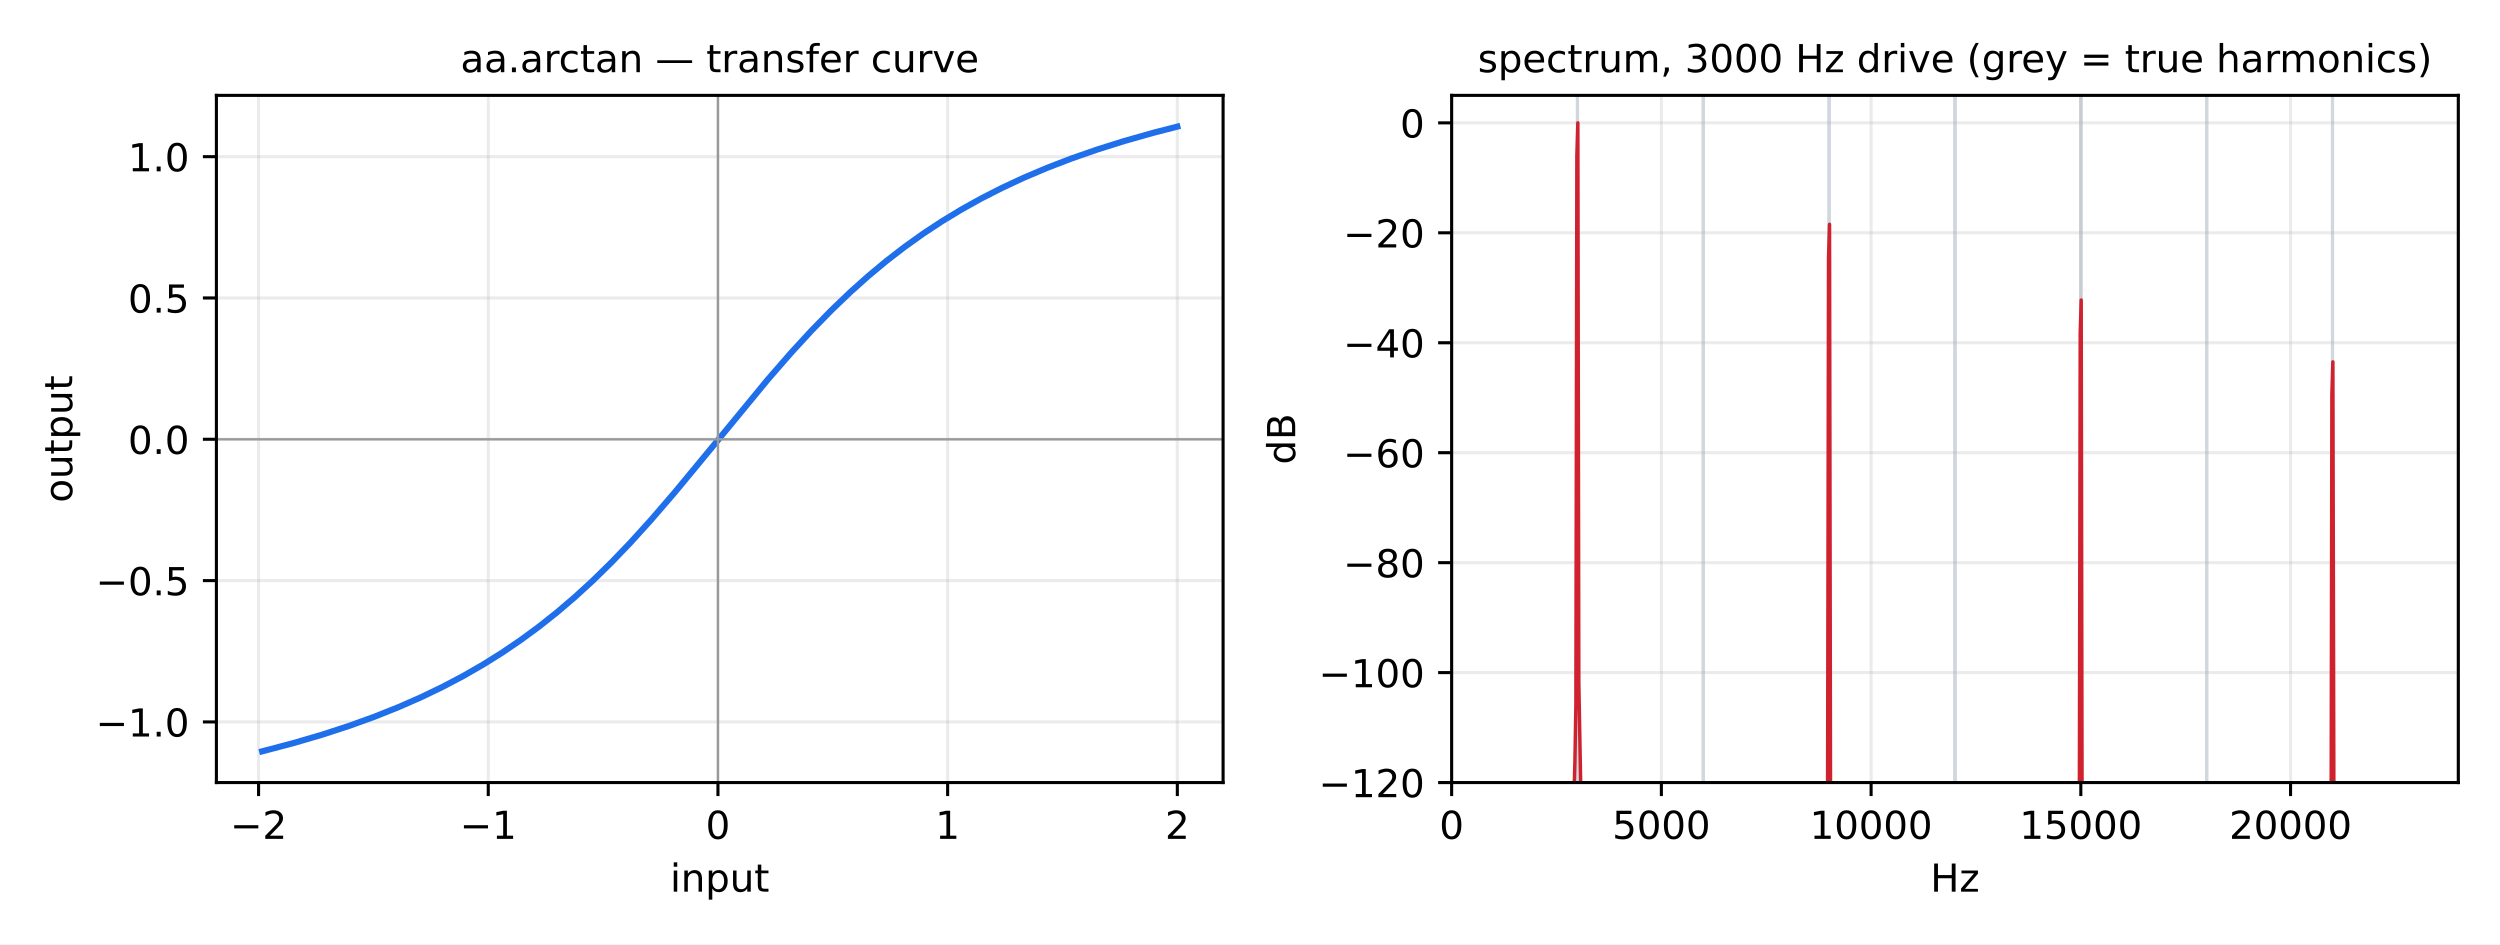
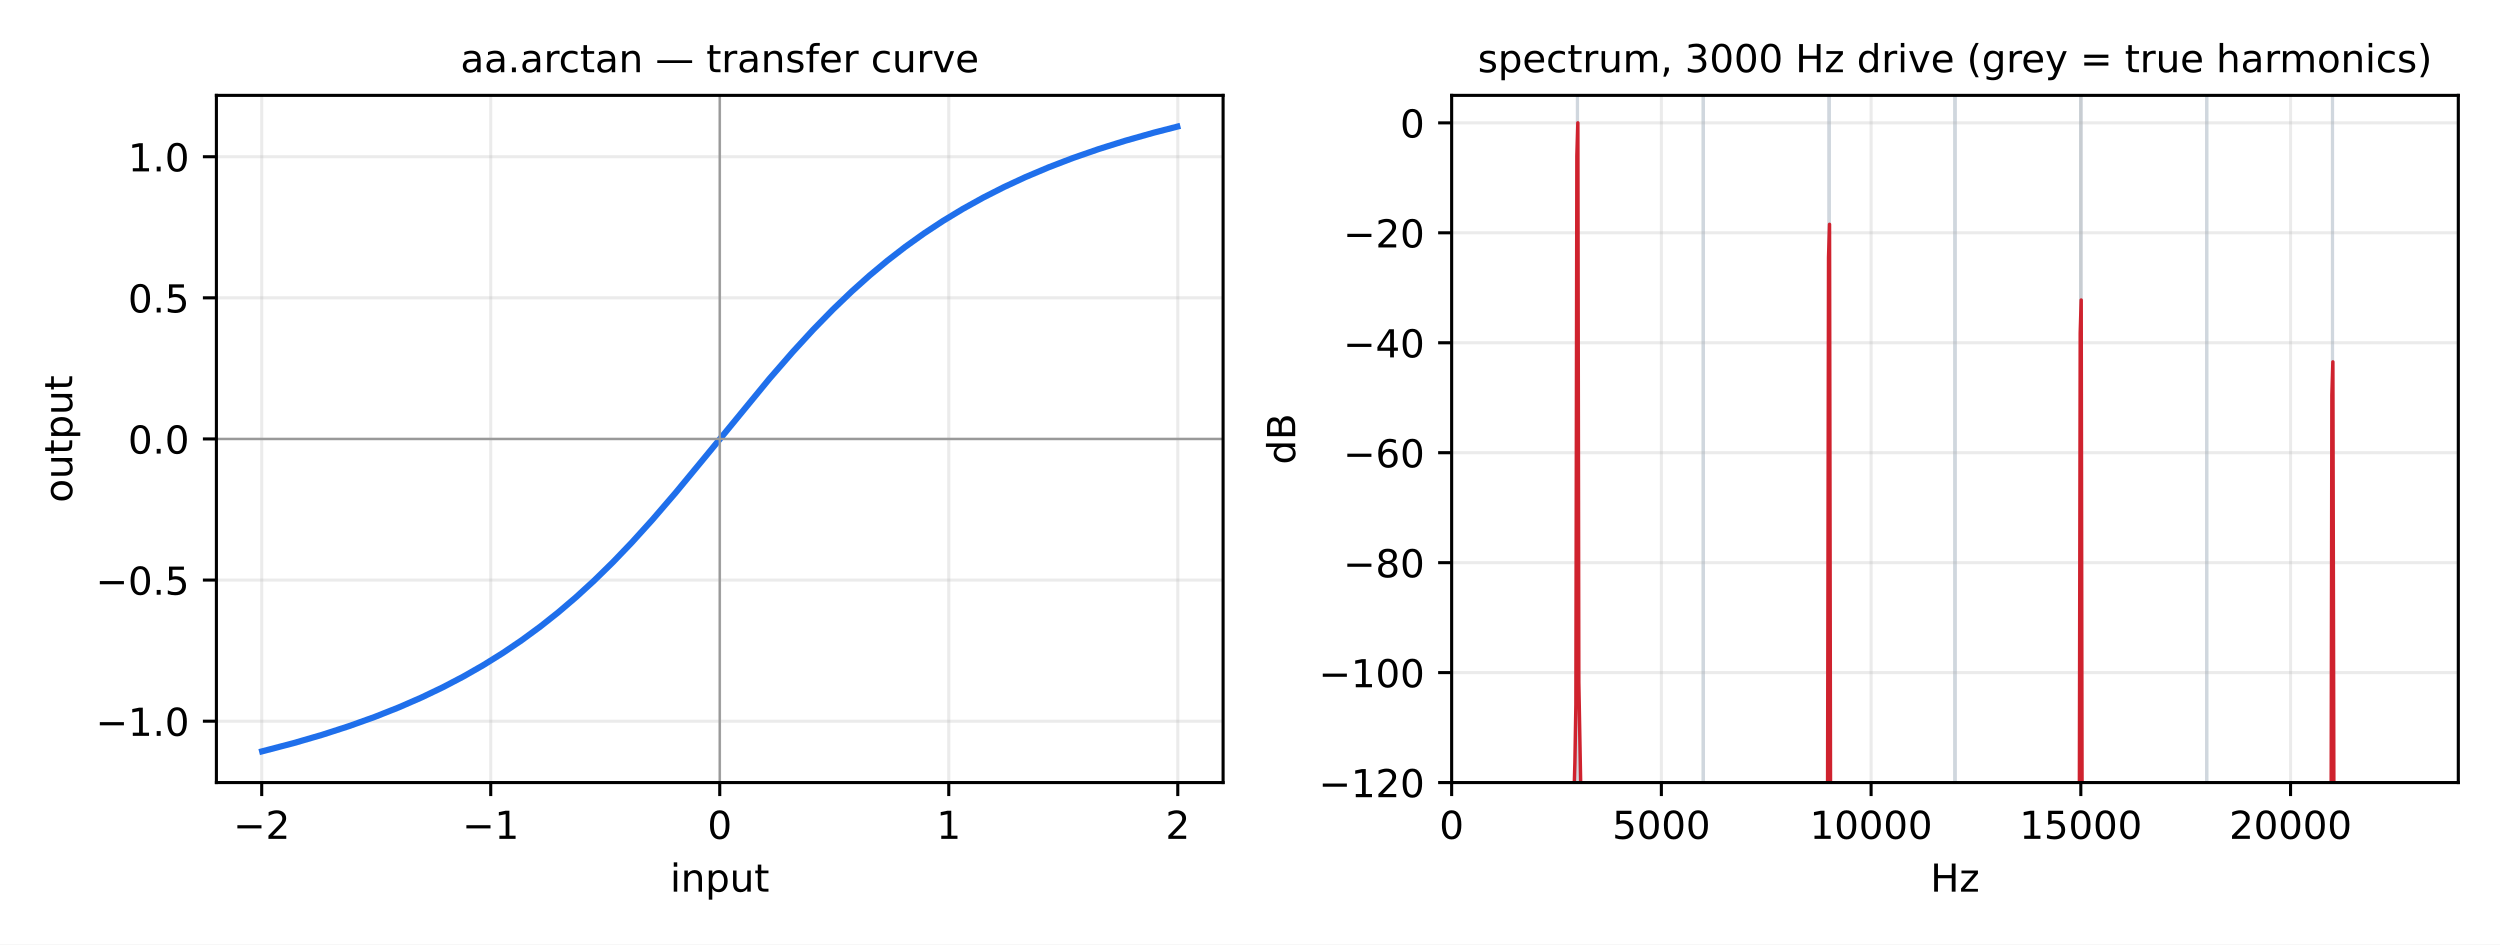
<svg xmlns="http://www.w3.org/2000/svg" xmlns:xlink="http://www.w3.org/1999/xlink" width="648pt" height="244.8pt" viewBox="0 0 648 244.8" version="1.1">
  <defs>
    <style type="text/css">*{stroke-linejoin: round; stroke-linecap: butt}</style>
  </defs>
  <g id="figure_1">
    <g id="patch_1">
      <path d="M 0 244.8  L 648 244.8  L 648 0  L 0 0  z " style="fill: #ffffff" />
    </g>
    <g id="axes_1">
      <g id="patch_2">
        <path d="M 56.09 202.84  L 317.025 202.84  L 317.025 24.72  L 56.09 24.72  z " style="fill: #ffffff" />
      </g>
      <g id="matplotlib.axis_1">
        <g id="xtick_1">
          <g id="line2d_1">
-             <path d="M 67.02 202.84  L 67.02 24.72  " clip-path="url(#p145f9beae6)" style="fill: none; stroke: #b0b0b0; stroke-opacity: 0.25; stroke-width: 0.8; stroke-linecap: square" />
+             <path d="M 67.835 202.84  L 67.835 24.72  " clip-path="url(#p2cb04c026e)" style="fill: none; stroke: #b0b0b0; stroke-opacity: 0.25; stroke-width: 0.8; stroke-linecap: square" />
          </g>
          <g id="line2d_2">
            <defs>
-               <path id="m1b414dacdf" d="M 0 0  L 0 3.5  " style="stroke: #000000; stroke-width: 0.8" />
+               <path id="mb610288d13" d="M 0 0  L 0 3.5  " style="stroke: #000000; stroke-width: 0.8" />
            </defs>
            <g>
-               <use xlink:href="#m1b414dacdf" x="67.02" y="202.84" style="stroke: #000000; stroke-width: 0.8" />
+               <use xlink:href="#mb610288d13" x="67.835" y="202.84" style="stroke: #000000; stroke-width: 0.8" />
            </g>
          </g>
          <g id="text_1">
-             <text style="font: 10px 'DejaVu Sans', 'Bitstream Vera Sans', 'Computer Modern Sans Serif', 'Lucida Grande', 'Verdana', 'Geneva', 'Lucid', 'Arial', 'Helvetica', 'Avant Garde', sans-serif; text-anchor: middle" x="67.02" y="217.438" transform="rotate(-0 67.02043 217.4384)">−2</text>
+             <text style="font: 10px 'DejaVu Sans', 'Bitstream Vera Sans', 'Computer Modern Sans Serif', 'Lucida Grande', 'Verdana', 'Geneva', 'Lucid', 'Arial', 'Helvetica', 'Avant Garde', sans-serif; text-anchor: middle" x="67.835" y="217.438" transform="rotate(-0 67.83474 217.4384)">−2</text>
          </g>
        </g>
        <g id="xtick_2">
          <g id="line2d_3">
-             <path d="M 126.556 202.84  L 126.556 24.72  " clip-path="url(#p145f9beae6)" style="fill: none; stroke: #b0b0b0; stroke-opacity: 0.25; stroke-width: 0.8; stroke-linecap: square" />
+             <path d="M 127.196 202.84  L 127.196 24.72  " clip-path="url(#p2cb04c026e)" style="fill: none; stroke: #b0b0b0; stroke-opacity: 0.25; stroke-width: 0.8; stroke-linecap: square" />
          </g>
          <g id="line2d_4">
            <g>
-               <use xlink:href="#m1b414dacdf" x="126.556" y="202.84" style="stroke: #000000; stroke-width: 0.8" />
+               <use xlink:href="#mb610288d13" x="127.196" y="202.84" style="stroke: #000000; stroke-width: 0.8" />
            </g>
          </g>
          <g id="text_2">
-             <text style="font: 10px 'DejaVu Sans', 'Bitstream Vera Sans', 'Computer Modern Sans Serif', 'Lucida Grande', 'Verdana', 'Geneva', 'Lucid', 'Arial', 'Helvetica', 'Avant Garde', sans-serif; text-anchor: middle" x="126.556" y="217.438" transform="rotate(-0 126.5564 217.4384)">−1</text>
+             <text style="font: 10px 'DejaVu Sans', 'Bitstream Vera Sans', 'Computer Modern Sans Serif', 'Lucida Grande', 'Verdana', 'Geneva', 'Lucid', 'Arial', 'Helvetica', 'Avant Garde', sans-serif; text-anchor: middle" x="127.196" y="217.438" transform="rotate(-0 127.1961 217.4384)">−1</text>
          </g>
        </g>
        <g id="xtick_3">
          <g id="line2d_5">
-             <path d="M 186.092 202.84  L 186.092 24.72  " clip-path="url(#p145f9beae6)" style="fill: none; stroke: #b0b0b0; stroke-opacity: 0.25; stroke-width: 0.8; stroke-linecap: square" />
+             <path d="M 186.558 202.84  L 186.558 24.72  " clip-path="url(#p2cb04c026e)" style="fill: none; stroke: #b0b0b0; stroke-opacity: 0.25; stroke-width: 0.8; stroke-linecap: square" />
          </g>
          <g id="line2d_6">
            <g>
-               <use xlink:href="#m1b414dacdf" x="186.092" y="202.84" style="stroke: #000000; stroke-width: 0.8" />
+               <use xlink:href="#mb610288d13" x="186.558" y="202.84" style="stroke: #000000; stroke-width: 0.8" />
            </g>
          </g>
          <g id="text_3">
-             <text style="font: 10px 'DejaVu Sans', 'Bitstream Vera Sans', 'Computer Modern Sans Serif', 'Lucida Grande', 'Verdana', 'Geneva', 'Lucid', 'Arial', 'Helvetica', 'Avant Garde', sans-serif; text-anchor: middle" x="186.092" y="217.438" transform="rotate(-0 186.0924 217.4384)">0</text>
+             <text style="font: 10px 'DejaVu Sans', 'Bitstream Vera Sans', 'Computer Modern Sans Serif', 'Lucida Grande', 'Verdana', 'Geneva', 'Lucid', 'Arial', 'Helvetica', 'Avant Garde', sans-serif; text-anchor: middle" x="186.558" y="217.438" transform="rotate(-0 186.5575 217.4384)">0</text>
          </g>
        </g>
        <g id="xtick_4">
          <g id="line2d_7">
-             <path d="M 245.628 202.84  L 245.628 24.72  " clip-path="url(#p145f9beae6)" style="fill: none; stroke: #b0b0b0; stroke-opacity: 0.25; stroke-width: 0.8; stroke-linecap: square" />
+             <path d="M 245.919 202.84  L 245.919 24.72  " clip-path="url(#p2cb04c026e)" style="fill: none; stroke: #b0b0b0; stroke-opacity: 0.25; stroke-width: 0.8; stroke-linecap: square" />
          </g>
          <g id="line2d_8">
            <g>
-               <use xlink:href="#m1b414dacdf" x="245.628" y="202.84" style="stroke: #000000; stroke-width: 0.8" />
+               <use xlink:href="#mb610288d13" x="245.919" y="202.84" style="stroke: #000000; stroke-width: 0.8" />
            </g>
          </g>
          <g id="text_4">
-             <text style="font: 10px 'DejaVu Sans', 'Bitstream Vera Sans', 'Computer Modern Sans Serif', 'Lucida Grande', 'Verdana', 'Geneva', 'Lucid', 'Arial', 'Helvetica', 'Avant Garde', sans-serif; text-anchor: middle" x="245.628" y="217.438" transform="rotate(-0 245.6283 217.4384)">1</text>
+             <text style="font: 10px 'DejaVu Sans', 'Bitstream Vera Sans', 'Computer Modern Sans Serif', 'Lucida Grande', 'Verdana', 'Geneva', 'Lucid', 'Arial', 'Helvetica', 'Avant Garde', sans-serif; text-anchor: middle" x="245.919" y="217.438" transform="rotate(-0 245.9189 217.4384)">1</text>
          </g>
        </g>
        <g id="xtick_5">
          <g id="line2d_9">
-             <path d="M 305.164 202.84  L 305.164 24.72  " clip-path="url(#p145f9beae6)" style="fill: none; stroke: #b0b0b0; stroke-opacity: 0.25; stroke-width: 0.8; stroke-linecap: square" />
+             <path d="M 305.28 202.84  L 305.28 24.72  " clip-path="url(#p2cb04c026e)" style="fill: none; stroke: #b0b0b0; stroke-opacity: 0.25; stroke-width: 0.8; stroke-linecap: square" />
          </g>
          <g id="line2d_10">
            <g>
-               <use xlink:href="#m1b414dacdf" x="305.164" y="202.84" style="stroke: #000000; stroke-width: 0.8" />
+               <use xlink:href="#mb610288d13" x="305.28" y="202.84" style="stroke: #000000; stroke-width: 0.8" />
            </g>
          </g>
          <g id="text_5">
-             <text style="font: 10px 'DejaVu Sans', 'Bitstream Vera Sans', 'Computer Modern Sans Serif', 'Lucida Grande', 'Verdana', 'Geneva', 'Lucid', 'Arial', 'Helvetica', 'Avant Garde', sans-serif; text-anchor: middle" x="305.164" y="217.438" transform="rotate(-0 305.1643 217.4384)">2</text>
+             <text style="font: 10px 'DejaVu Sans', 'Bitstream Vera Sans', 'Computer Modern Sans Serif', 'Lucida Grande', 'Verdana', 'Geneva', 'Lucid', 'Arial', 'Helvetica', 'Avant Garde', sans-serif; text-anchor: middle" x="305.28" y="217.438" transform="rotate(-0 305.2803 217.4384)">2</text>
          </g>
        </g>
        <g id="text_6">
          <text style="font: 10px 'DejaVu Sans', 'Bitstream Vera Sans', 'Computer Modern Sans Serif', 'Lucida Grande', 'Verdana', 'Geneva', 'Lucid', 'Arial', 'Helvetica', 'Avant Garde', sans-serif; text-anchor: middle" x="186.558" y="231.117" transform="rotate(-0 186.5575 231.1166)">input</text>
        </g>
      </g>
      <g id="matplotlib.axis_2">
        <g id="ytick_1">
          <g id="line2d_11">
-             <path d="M 56.09 187.121  L 317.025 187.121  " clip-path="url(#p145f9beae6)" style="fill: none; stroke: #b0b0b0; stroke-opacity: 0.25; stroke-width: 0.8; stroke-linecap: square" />
+             <path d="M 56.09 186.93  L 317.025 186.93  " clip-path="url(#p2cb04c026e)" style="fill: none; stroke: #b0b0b0; stroke-opacity: 0.25; stroke-width: 0.8; stroke-linecap: square" />
          </g>
          <g id="line2d_12">
            <defs>
-               <path id="m6347b6c0d5" d="M 0 0  L -3.5 0  " style="stroke: #000000; stroke-width: 0.8" />
+               <path id="m457e46d785" d="M 0 0  L -3.5 0  " style="stroke: #000000; stroke-width: 0.8" />
            </defs>
            <g>
-               <use xlink:href="#m6347b6c0d5" x="56.09" y="187.121" style="stroke: #000000; stroke-width: 0.8" />
+               <use xlink:href="#m457e46d785" x="56.09" y="186.93" style="stroke: #000000; stroke-width: 0.8" />
            </g>
          </g>
          <g id="text_7">
-             <text style="font: 10px 'DejaVu Sans', 'Bitstream Vera Sans', 'Computer Modern Sans Serif', 'Lucida Grande', 'Verdana', 'Geneva', 'Lucid', 'Arial', 'Helvetica', 'Avant Garde', sans-serif; text-anchor: end" x="49.09" y="190.92" transform="rotate(-0 49.09 190.9201)">−1.0</text>
+             <text style="font: 10px 'DejaVu Sans', 'Bitstream Vera Sans', 'Computer Modern Sans Serif', 'Lucida Grande', 'Verdana', 'Geneva', 'Lucid', 'Arial', 'Helvetica', 'Avant Garde', sans-serif; text-anchor: end" x="49.09" y="190.73" transform="rotate(-0 49.09 190.7295)">−1.0</text>
          </g>
        </g>
        <g id="ytick_2">
          <g id="line2d_13">
-             <path d="M 56.09 150.492  L 317.025 150.492  " clip-path="url(#p145f9beae6)" style="fill: none; stroke: #b0b0b0; stroke-opacity: 0.25; stroke-width: 0.8; stroke-linecap: square" />
+             <path d="M 56.09 150.353  L 317.025 150.353  " clip-path="url(#p2cb04c026e)" style="fill: none; stroke: #b0b0b0; stroke-opacity: 0.25; stroke-width: 0.8; stroke-linecap: square" />
          </g>
          <g id="line2d_14">
            <g>
-               <use xlink:href="#m6347b6c0d5" x="56.09" y="150.492" style="stroke: #000000; stroke-width: 0.8" />
+               <use xlink:href="#m457e46d785" x="56.09" y="150.353" style="stroke: #000000; stroke-width: 0.8" />
            </g>
          </g>
          <g id="text_8">
-             <text style="font: 10px 'DejaVu Sans', 'Bitstream Vera Sans', 'Computer Modern Sans Serif', 'Lucida Grande', 'Verdana', 'Geneva', 'Lucid', 'Arial', 'Helvetica', 'Avant Garde', sans-serif; text-anchor: end" x="49.09" y="154.291" transform="rotate(-0 49.09 154.2911)">−0.5</text>
+             <text style="font: 10px 'DejaVu Sans', 'Bitstream Vera Sans', 'Computer Modern Sans Serif', 'Lucida Grande', 'Verdana', 'Geneva', 'Lucid', 'Arial', 'Helvetica', 'Avant Garde', sans-serif; text-anchor: end" x="49.09" y="154.153" transform="rotate(-0 49.09 154.1526)">−0.5</text>
          </g>
        </g>
        <g id="ytick_3">
          <g id="line2d_15">
-             <path d="M 56.09 113.863  L 317.025 113.863  " clip-path="url(#p145f9beae6)" style="fill: none; stroke: #b0b0b0; stroke-opacity: 0.25; stroke-width: 0.8; stroke-linecap: square" />
+             <path d="M 56.09 113.776  L 317.025 113.776  " clip-path="url(#p2cb04c026e)" style="fill: none; stroke: #b0b0b0; stroke-opacity: 0.25; stroke-width: 0.8; stroke-linecap: square" />
          </g>
          <g id="line2d_16">
            <g>
-               <use xlink:href="#m6347b6c0d5" x="56.09" y="113.863" style="stroke: #000000; stroke-width: 0.8" />
+               <use xlink:href="#m457e46d785" x="56.09" y="113.776" style="stroke: #000000; stroke-width: 0.8" />
            </g>
          </g>
          <g id="text_9">
-             <text style="font: 10px 'DejaVu Sans', 'Bitstream Vera Sans', 'Computer Modern Sans Serif', 'Lucida Grande', 'Verdana', 'Geneva', 'Lucid', 'Arial', 'Helvetica', 'Avant Garde', sans-serif; text-anchor: end" x="49.09" y="117.662" transform="rotate(-0 49.09 117.6621)">0.0</text>
+             <text style="font: 10px 'DejaVu Sans', 'Bitstream Vera Sans', 'Computer Modern Sans Serif', 'Lucida Grande', 'Verdana', 'Geneva', 'Lucid', 'Arial', 'Helvetica', 'Avant Garde', sans-serif; text-anchor: end" x="49.09" y="117.576" transform="rotate(-0 49.09 117.5756)">0.0</text>
          </g>
        </g>
        <g id="ytick_4">
          <g id="line2d_17">
-             <path d="M 56.09 77.234  L 317.025 77.234  " clip-path="url(#p145f9beae6)" style="fill: none; stroke: #b0b0b0; stroke-opacity: 0.25; stroke-width: 0.8; stroke-linecap: square" />
+             <path d="M 56.09 77.199  L 317.025 77.199  " clip-path="url(#p2cb04c026e)" style="fill: none; stroke: #b0b0b0; stroke-opacity: 0.25; stroke-width: 0.8; stroke-linecap: square" />
          </g>
          <g id="line2d_18">
            <g>
-               <use xlink:href="#m6347b6c0d5" x="56.09" y="77.234" style="stroke: #000000; stroke-width: 0.8" />
+               <use xlink:href="#m457e46d785" x="56.09" y="77.199" style="stroke: #000000; stroke-width: 0.8" />
            </g>
          </g>
          <g id="text_10">
-             <text style="font: 10px 'DejaVu Sans', 'Bitstream Vera Sans', 'Computer Modern Sans Serif', 'Lucida Grande', 'Verdana', 'Geneva', 'Lucid', 'Arial', 'Helvetica', 'Avant Garde', sans-serif; text-anchor: end" x="49.09" y="81.033" transform="rotate(-0 49.09 81.03315)">0.5</text>
+             <text style="font: 10px 'DejaVu Sans', 'Bitstream Vera Sans', 'Computer Modern Sans Serif', 'Lucida Grande', 'Verdana', 'Geneva', 'Lucid', 'Arial', 'Helvetica', 'Avant Garde', sans-serif; text-anchor: end" x="49.09" y="80.999" transform="rotate(-0 49.09 80.9987)">0.5</text>
          </g>
        </g>
        <g id="ytick_5">
          <g id="line2d_19">
-             <path d="M 56.09 40.605  L 317.025 40.605  " clip-path="url(#p145f9beae6)" style="fill: none; stroke: #b0b0b0; stroke-opacity: 0.25; stroke-width: 0.8; stroke-linecap: square" />
+             <path d="M 56.09 40.623  L 317.025 40.623  " clip-path="url(#p2cb04c026e)" style="fill: none; stroke: #b0b0b0; stroke-opacity: 0.25; stroke-width: 0.8; stroke-linecap: square" />
          </g>
          <g id="line2d_20">
            <g>
-               <use xlink:href="#m6347b6c0d5" x="56.09" y="40.605" style="stroke: #000000; stroke-width: 0.8" />
+               <use xlink:href="#m457e46d785" x="56.09" y="40.623" style="stroke: #000000; stroke-width: 0.8" />
            </g>
          </g>
          <g id="text_11">
-             <text style="font: 10px 'DejaVu Sans', 'Bitstream Vera Sans', 'Computer Modern Sans Serif', 'Lucida Grande', 'Verdana', 'Geneva', 'Lucid', 'Arial', 'Helvetica', 'Avant Garde', sans-serif; text-anchor: end" x="49.09" y="44.404" transform="rotate(-0 49.09 44.40417)">1.0</text>
+             <text style="font: 10px 'DejaVu Sans', 'Bitstream Vera Sans', 'Computer Modern Sans Serif', 'Lucida Grande', 'Verdana', 'Geneva', 'Lucid', 'Arial', 'Helvetica', 'Avant Garde', sans-serif; text-anchor: end" x="49.09" y="44.422" transform="rotate(-0 49.09 44.42175)">1.0</text>
          </g>
        </g>
        <g id="text_12">
          <text style="font: 10px 'DejaVu Sans', 'Bitstream Vera Sans', 'Computer Modern Sans Serif', 'Lucida Grande', 'Verdana', 'Geneva', 'Lucid', 'Arial', 'Helvetica', 'Avant Garde', sans-serif; text-anchor: middle" x="18.727" y="113.78" transform="rotate(-90 18.7275 113.78)">output</text>
        </g>
      </g>
      <g id="line2d_21">
-         <path d="M 67.951 194.744  L 76.098 192.598  L 83.548 190.41  L 90.531 188.132  L 97.05 185.778  L 103.335 183.271  L 109.155 180.716  L 114.742 178.025  L 120.096 175.203  L 125.217 172.257  L 130.106 169.199  L 134.994 165.88  L 139.65 162.459  L 144.306 158.769  L 148.962 154.798  L 153.618 150.538  L 158.506 145.754  L 163.395 140.662  L 168.749 134.757  L 174.802 127.735  L 182.484 118.453  L 199.012 98.377  L 205.064 91.43  L 210.419 85.609  L 215.54 80.371  L 220.429 75.691  L 225.084 71.531  L 229.74 67.657  L 234.396 64.061  L 239.285 60.57  L 244.173 57.351  L 249.295 54.25  L 254.416 51.404  L 259.77 48.677  L 265.357 46.075  L 271.41 43.509  L 277.695 41.091  L 284.446 38.741  L 291.43 36.546  L 298.879 34.435  L 305.164 32.816  L 305.164 32.816  " clip-path="url(#p145f9beae6)" style="fill: none; stroke: #1f6feb; stroke-width: 1.6; stroke-linecap: square" />
+         <path d="M 67.951 194.744  L 76.066 192.625  L 83.487 190.466  L 90.443 188.217  L 97.168 185.809  L 103.428 183.328  L 109.225 180.8  L 114.791 178.139  L 120.124 175.348  L 125.225 172.435  L 130.327 169.26  L 135.196 165.965  L 140.065 162.392  L 144.703 158.714  L 149.341 154.756  L 153.978 150.509  L 158.848 145.74  L 163.717 140.662  L 169.051 134.773  L 175.079 127.766  L 182.731 118.503  L 199.427 98.176  L 205.456 91.246  L 210.789 85.44  L 215.89 80.217  L 220.76 75.551  L 225.397 71.404  L 230.035 67.543  L 234.673 63.959  L 239.542 60.479  L 244.412 57.271  L 249.513 54.181  L 254.846 51.221  L 260.18 48.514  L 265.745 45.93  L 271.774 43.382  L 278.034 40.981  L 284.759 38.646  L 291.715 36.465  L 299.135 34.368  L 305.164 32.816  L 305.164 32.816  " clip-path="url(#p2cb04c026e)" style="fill: none; stroke: #1f6feb; stroke-width: 1.6; stroke-linecap: square" />
      </g>
      <g id="line2d_22">
-         <path d="M 56.09 113.863  L 317.025 113.863  " clip-path="url(#p145f9beae6)" style="fill: none; stroke: #999999; stroke-width: 0.6; stroke-linecap: square" />
+         <path d="M 56.09 113.776  L 317.025 113.776  " clip-path="url(#p2cb04c026e)" style="fill: none; stroke: #999999; stroke-width: 0.6; stroke-linecap: square" />
      </g>
      <g id="line2d_23">
-         <path d="M 186.092 202.84  L 186.092 24.72  " clip-path="url(#p145f9beae6)" style="fill: none; stroke: #999999; stroke-width: 0.6; stroke-linecap: square" />
+         <path d="M 186.558 202.84  L 186.558 24.72  " clip-path="url(#p2cb04c026e)" style="fill: none; stroke: #999999; stroke-width: 0.6; stroke-linecap: square" />
      </g>
      <g id="patch_3">
        <path d="M 56.09 202.84  L 56.09 24.72  " style="fill: none; stroke: #000000; stroke-width: 0.8; stroke-linejoin: miter; stroke-linecap: square" />
      </g>
      <g id="patch_4">
        <path d="M 317.025 202.84  L 317.025 24.72  " style="fill: none; stroke: #000000; stroke-width: 0.8; stroke-linejoin: miter; stroke-linecap: square" />
      </g>
      <g id="patch_5">
        <path d="M 56.09 202.84  L 317.025 202.84  " style="fill: none; stroke: #000000; stroke-width: 0.8; stroke-linejoin: miter; stroke-linecap: square" />
      </g>
      <g id="patch_6">
        <path d="M 56.09 24.72  L 317.025 24.72  " style="fill: none; stroke: #000000; stroke-width: 0.8; stroke-linejoin: miter; stroke-linecap: square" />
      </g>
      <g id="text_13">
        <text style="font: 10px 'DejaVu Sans', 'Bitstream Vera Sans', 'Computer Modern Sans Serif', 'Lucida Grande', 'Verdana', 'Geneva', 'Lucid', 'Arial', 'Helvetica', 'Avant Garde', sans-serif; text-anchor: middle" x="186.558" y="18.72" transform="rotate(-0 186.5575 18.72)">aa.arctan — transfer curve</text>
      </g>
    </g>
    <g id="axes_2">
      <g id="patch_7">
        <path d="M 376.265 202.84  L 637.2 202.84  L 637.2 24.72  L 376.265 24.72  z " style="fill: #ffffff" />
      </g>
      <g id="line2d_24">
-         <path d="M 408.882 202.84  L 408.882 24.72  " clip-path="url(#p575ac3ad77)" style="fill: none; stroke: #d0d7de; stroke-width: 0.8; stroke-linecap: square" />
+         <path d="M 408.882 202.84  L 408.882 24.72  " clip-path="url(#p65379881bd)" style="fill: none; stroke: #d0d7de; stroke-width: 0.8; stroke-linecap: square" />
      </g>
      <g id="line2d_25">
-         <path d="M 441.499 202.84  L 441.499 24.72  " clip-path="url(#p575ac3ad77)" style="fill: none; stroke: #d0d7de; stroke-width: 0.8; stroke-linecap: square" />
+         <path d="M 441.499 202.84  L 441.499 24.72  " clip-path="url(#p65379881bd)" style="fill: none; stroke: #d0d7de; stroke-width: 0.8; stroke-linecap: square" />
      </g>
      <g id="line2d_26">
-         <path d="M 474.116 202.84  L 474.116 24.72  " clip-path="url(#p575ac3ad77)" style="fill: none; stroke: #d0d7de; stroke-width: 0.8; stroke-linecap: square" />
+         <path d="M 474.116 202.84  L 474.116 24.72  " clip-path="url(#p65379881bd)" style="fill: none; stroke: #d0d7de; stroke-width: 0.8; stroke-linecap: square" />
      </g>
      <g id="line2d_27">
-         <path d="M 506.733 202.84  L 506.733 24.72  " clip-path="url(#p575ac3ad77)" style="fill: none; stroke: #d0d7de; stroke-width: 0.8; stroke-linecap: square" />
+         <path d="M 506.733 202.84  L 506.733 24.72  " clip-path="url(#p65379881bd)" style="fill: none; stroke: #d0d7de; stroke-width: 0.8; stroke-linecap: square" />
      </g>
      <g id="line2d_28">
-         <path d="M 539.349 202.84  L 539.349 24.72  " clip-path="url(#p575ac3ad77)" style="fill: none; stroke: #d0d7de; stroke-width: 0.8; stroke-linecap: square" />
+         <path d="M 539.349 202.84  L 539.349 24.72  " clip-path="url(#p65379881bd)" style="fill: none; stroke: #d0d7de; stroke-width: 0.8; stroke-linecap: square" />
      </g>
      <g id="line2d_29">
-         <path d="M 571.966 202.84  L 571.966 24.72  " clip-path="url(#p575ac3ad77)" style="fill: none; stroke: #d0d7de; stroke-width: 0.8; stroke-linecap: square" />
+         <path d="M 571.966 202.84  L 571.966 24.72  " clip-path="url(#p65379881bd)" style="fill: none; stroke: #d0d7de; stroke-width: 0.8; stroke-linecap: square" />
      </g>
      <g id="line2d_30">
-         <path d="M 604.583 202.84  L 604.583 24.72  " clip-path="url(#p575ac3ad77)" style="fill: none; stroke: #d0d7de; stroke-width: 0.8; stroke-linecap: square" />
+         <path d="M 604.583 202.84  L 604.583 24.72  " clip-path="url(#p65379881bd)" style="fill: none; stroke: #d0d7de; stroke-width: 0.8; stroke-linecap: square" />
      </g>
      <g id="line2d_31">
-         <path d="M 637.2 202.84  L 637.2 24.72  " clip-path="url(#p575ac3ad77)" style="fill: none; stroke: #d0d7de; stroke-width: 0.8; stroke-linecap: square" />
+         <path d="M 637.2 202.84  L 637.2 24.72  " clip-path="url(#p65379881bd)" style="fill: none; stroke: #d0d7de; stroke-width: 0.8; stroke-linecap: square" />
      </g>
      <g id="line2d_32">
-         <path d="M 604.583 202.84  L 604.583 24.72  " clip-path="url(#p575ac3ad77)" style="fill: none; stroke: #d0d7de; stroke-width: 0.8; stroke-linecap: square" />
+         <path d="M 604.583 202.84  L 604.583 24.72  " clip-path="url(#p65379881bd)" style="fill: none; stroke: #d0d7de; stroke-width: 0.8; stroke-linecap: square" />
      </g>
      <g id="line2d_33">
-         <path d="M 571.966 202.84  L 571.966 24.72  " clip-path="url(#p575ac3ad77)" style="fill: none; stroke: #d0d7de; stroke-width: 0.8; stroke-linecap: square" />
+         <path d="M 571.966 202.84  L 571.966 24.72  " clip-path="url(#p65379881bd)" style="fill: none; stroke: #d0d7de; stroke-width: 0.8; stroke-linecap: square" />
      </g>
      <g id="line2d_34">
-         <path d="M 539.349 202.84  L 539.349 24.72  " clip-path="url(#p575ac3ad77)" style="fill: none; stroke: #d0d7de; stroke-width: 0.8; stroke-linecap: square" />
+         <path d="M 539.349 202.84  L 539.349 24.72  " clip-path="url(#p65379881bd)" style="fill: none; stroke: #d0d7de; stroke-width: 0.8; stroke-linecap: square" />
      </g>
      <g id="line2d_35">
-         <path d="M 506.733 202.84  L 506.733 24.72  " clip-path="url(#p575ac3ad77)" style="fill: none; stroke: #d0d7de; stroke-width: 0.8; stroke-linecap: square" />
+         <path d="M 506.733 202.84  L 506.733 24.72  " clip-path="url(#p65379881bd)" style="fill: none; stroke: #d0d7de; stroke-width: 0.8; stroke-linecap: square" />
      </g>
      <g id="line2d_36">
-         <path d="M 474.116 202.84  L 474.116 24.72  " clip-path="url(#p575ac3ad77)" style="fill: none; stroke: #d0d7de; stroke-width: 0.8; stroke-linecap: square" />
+         <path d="M 474.116 202.84  L 474.116 24.72  " clip-path="url(#p65379881bd)" style="fill: none; stroke: #d0d7de; stroke-width: 0.8; stroke-linecap: square" />
      </g>
      <g id="line2d_37">
-         <path d="M 441.499 202.84  L 441.499 24.72  " clip-path="url(#p575ac3ad77)" style="fill: none; stroke: #d0d7de; stroke-width: 0.8; stroke-linecap: square" />
+         <path d="M 441.499 202.84  L 441.499 24.72  " clip-path="url(#p65379881bd)" style="fill: none; stroke: #d0d7de; stroke-width: 0.8; stroke-linecap: square" />
      </g>
      <g id="line2d_38">
-         <path d="M 408.882 202.84  L 408.882 24.72  " clip-path="url(#p575ac3ad77)" style="fill: none; stroke: #d0d7de; stroke-width: 0.8; stroke-linecap: square" />
+         <path d="M 408.882 202.84  L 408.882 24.72  " clip-path="url(#p65379881bd)" style="fill: none; stroke: #d0d7de; stroke-width: 0.8; stroke-linecap: square" />
      </g>
      <g id="line2d_39">
-         <path d="M 408.882 202.84  L 408.882 24.72  " clip-path="url(#p575ac3ad77)" style="fill: none; stroke: #d0d7de; stroke-width: 0.8; stroke-linecap: square" />
+         <path d="M 408.882 202.84  L 408.882 24.72  " clip-path="url(#p65379881bd)" style="fill: none; stroke: #d0d7de; stroke-width: 0.8; stroke-linecap: square" />
      </g>
      <g id="line2d_40">
-         <path d="M 441.499 202.84  L 441.499 24.72  " clip-path="url(#p575ac3ad77)" style="fill: none; stroke: #d0d7de; stroke-width: 0.8; stroke-linecap: square" />
+         <path d="M 441.499 202.84  L 441.499 24.72  " clip-path="url(#p65379881bd)" style="fill: none; stroke: #d0d7de; stroke-width: 0.8; stroke-linecap: square" />
      </g>
      <g id="line2d_41">
-         <path d="M 474.116 202.84  L 474.116 24.72  " clip-path="url(#p575ac3ad77)" style="fill: none; stroke: #d0d7de; stroke-width: 0.8; stroke-linecap: square" />
+         <path d="M 474.116 202.84  L 474.116 24.72  " clip-path="url(#p65379881bd)" style="fill: none; stroke: #d0d7de; stroke-width: 0.8; stroke-linecap: square" />
      </g>
      <g id="line2d_42">
-         <path d="M 506.733 202.84  L 506.733 24.72  " clip-path="url(#p575ac3ad77)" style="fill: none; stroke: #d0d7de; stroke-width: 0.8; stroke-linecap: square" />
+         <path d="M 506.733 202.84  L 506.733 24.72  " clip-path="url(#p65379881bd)" style="fill: none; stroke: #d0d7de; stroke-width: 0.8; stroke-linecap: square" />
      </g>
      <g id="line2d_43">
-         <path d="M 539.349 202.84  L 539.349 24.72  " clip-path="url(#p575ac3ad77)" style="fill: none; stroke: #d0d7de; stroke-width: 0.8; stroke-linecap: square" />
+         <path d="M 539.349 202.84  L 539.349 24.72  " clip-path="url(#p65379881bd)" style="fill: none; stroke: #d0d7de; stroke-width: 0.8; stroke-linecap: square" />
      </g>
      <g id="line2d_44">
-         <path d="M 571.966 202.84  L 571.966 24.72  " clip-path="url(#p575ac3ad77)" style="fill: none; stroke: #d0d7de; stroke-width: 0.8; stroke-linecap: square" />
+         <path d="M 571.966 202.84  L 571.966 24.72  " clip-path="url(#p65379881bd)" style="fill: none; stroke: #d0d7de; stroke-width: 0.8; stroke-linecap: square" />
      </g>
      <g id="line2d_45">
-         <path d="M 604.583 202.84  L 604.583 24.72  " clip-path="url(#p575ac3ad77)" style="fill: none; stroke: #d0d7de; stroke-width: 0.8; stroke-linecap: square" />
+         <path d="M 604.583 202.84  L 604.583 24.72  " clip-path="url(#p65379881bd)" style="fill: none; stroke: #d0d7de; stroke-width: 0.8; stroke-linecap: square" />
      </g>
      <g id="line2d_46">
-         <path d="M 637.2 202.84  L 637.2 24.72  " clip-path="url(#p575ac3ad77)" style="fill: none; stroke: #d0d7de; stroke-width: 0.8; stroke-linecap: square" />
+         <path d="M 637.2 202.84  L 637.2 24.72  " clip-path="url(#p65379881bd)" style="fill: none; stroke: #d0d7de; stroke-width: 0.8; stroke-linecap: square" />
      </g>
      <g id="matplotlib.axis_3">
        <g id="xtick_6">
          <g id="line2d_47">
-             <path d="M 376.265 202.84  L 376.265 24.72  " clip-path="url(#p575ac3ad77)" style="fill: none; stroke: #b0b0b0; stroke-opacity: 0.25; stroke-width: 0.8; stroke-linecap: square" />
+             <path d="M 376.265 202.84  L 376.265 24.72  " clip-path="url(#p65379881bd)" style="fill: none; stroke: #b0b0b0; stroke-opacity: 0.25; stroke-width: 0.8; stroke-linecap: square" />
          </g>
          <g id="line2d_48">
            <g>
-               <use xlink:href="#m1b414dacdf" x="376.265" y="202.84" style="stroke: #000000; stroke-width: 0.8" />
+               <use xlink:href="#mb610288d13" x="376.265" y="202.84" style="stroke: #000000; stroke-width: 0.8" />
            </g>
          </g>
          <g id="text_14">
            <text style="font: 10px 'DejaVu Sans', 'Bitstream Vera Sans', 'Computer Modern Sans Serif', 'Lucida Grande', 'Verdana', 'Geneva', 'Lucid', 'Arial', 'Helvetica', 'Avant Garde', sans-serif; text-anchor: middle" x="376.265" y="217.438" transform="rotate(-0 376.265 217.4384)">0</text>
          </g>
        </g>
        <g id="xtick_7">
          <g id="line2d_49">
-             <path d="M 430.626 202.84  L 430.626 24.72  " clip-path="url(#p575ac3ad77)" style="fill: none; stroke: #b0b0b0; stroke-opacity: 0.25; stroke-width: 0.8; stroke-linecap: square" />
+             <path d="M 430.626 202.84  L 430.626 24.72  " clip-path="url(#p65379881bd)" style="fill: none; stroke: #b0b0b0; stroke-opacity: 0.25; stroke-width: 0.8; stroke-linecap: square" />
          </g>
          <g id="line2d_50">
            <g>
-               <use xlink:href="#m1b414dacdf" x="430.626" y="202.84" style="stroke: #000000; stroke-width: 0.8" />
+               <use xlink:href="#mb610288d13" x="430.626" y="202.84" style="stroke: #000000; stroke-width: 0.8" />
            </g>
          </g>
          <g id="text_15">
            <text style="font: 10px 'DejaVu Sans', 'Bitstream Vera Sans', 'Computer Modern Sans Serif', 'Lucida Grande', 'Verdana', 'Geneva', 'Lucid', 'Arial', 'Helvetica', 'Avant Garde', sans-serif; text-anchor: middle" x="430.626" y="217.438" transform="rotate(-0 430.6265 217.4384)">5000</text>
          </g>
        </g>
        <g id="xtick_8">
          <g id="line2d_51">
-             <path d="M 484.988 202.84  L 484.988 24.72  " clip-path="url(#p575ac3ad77)" style="fill: none; stroke: #b0b0b0; stroke-opacity: 0.25; stroke-width: 0.8; stroke-linecap: square" />
+             <path d="M 484.988 202.84  L 484.988 24.72  " clip-path="url(#p65379881bd)" style="fill: none; stroke: #b0b0b0; stroke-opacity: 0.25; stroke-width: 0.8; stroke-linecap: square" />
          </g>
          <g id="line2d_52">
            <g>
-               <use xlink:href="#m1b414dacdf" x="484.988" y="202.84" style="stroke: #000000; stroke-width: 0.8" />
+               <use xlink:href="#mb610288d13" x="484.988" y="202.84" style="stroke: #000000; stroke-width: 0.8" />
            </g>
          </g>
          <g id="text_16">
            <text style="font: 10px 'DejaVu Sans', 'Bitstream Vera Sans', 'Computer Modern Sans Serif', 'Lucida Grande', 'Verdana', 'Geneva', 'Lucid', 'Arial', 'Helvetica', 'Avant Garde', sans-serif; text-anchor: middle" x="484.988" y="217.438" transform="rotate(-0 484.9879 217.4384)">10000</text>
          </g>
        </g>
        <g id="xtick_9">
          <g id="line2d_53">
-             <path d="M 539.349 202.84  L 539.349 24.72  " clip-path="url(#p575ac3ad77)" style="fill: none; stroke: #b0b0b0; stroke-opacity: 0.25; stroke-width: 0.8; stroke-linecap: square" />
+             <path d="M 539.349 202.84  L 539.349 24.72  " clip-path="url(#p65379881bd)" style="fill: none; stroke: #b0b0b0; stroke-opacity: 0.25; stroke-width: 0.8; stroke-linecap: square" />
          </g>
          <g id="line2d_54">
            <g>
-               <use xlink:href="#m1b414dacdf" x="539.349" y="202.84" style="stroke: #000000; stroke-width: 0.8" />
+               <use xlink:href="#mb610288d13" x="539.349" y="202.84" style="stroke: #000000; stroke-width: 0.8" />
            </g>
          </g>
          <g id="text_17">
            <text style="font: 10px 'DejaVu Sans', 'Bitstream Vera Sans', 'Computer Modern Sans Serif', 'Lucida Grande', 'Verdana', 'Geneva', 'Lucid', 'Arial', 'Helvetica', 'Avant Garde', sans-serif; text-anchor: middle" x="539.349" y="217.438" transform="rotate(-0 539.3494 217.4384)">15000</text>
          </g>
        </g>
        <g id="xtick_10">
          <g id="line2d_55">
-             <path d="M 593.711 202.84  L 593.711 24.72  " clip-path="url(#p575ac3ad77)" style="fill: none; stroke: #b0b0b0; stroke-opacity: 0.25; stroke-width: 0.8; stroke-linecap: square" />
+             <path d="M 593.711 202.84  L 593.711 24.72  " clip-path="url(#p65379881bd)" style="fill: none; stroke: #b0b0b0; stroke-opacity: 0.25; stroke-width: 0.8; stroke-linecap: square" />
          </g>
          <g id="line2d_56">
            <g>
-               <use xlink:href="#m1b414dacdf" x="593.711" y="202.84" style="stroke: #000000; stroke-width: 0.8" />
+               <use xlink:href="#mb610288d13" x="593.711" y="202.84" style="stroke: #000000; stroke-width: 0.8" />
            </g>
          </g>
          <g id="text_18">
            <text style="font: 10px 'DejaVu Sans', 'Bitstream Vera Sans', 'Computer Modern Sans Serif', 'Lucida Grande', 'Verdana', 'Geneva', 'Lucid', 'Arial', 'Helvetica', 'Avant Garde', sans-serif; text-anchor: middle" x="593.711" y="217.438" transform="rotate(-0 593.7108 217.4384)">20000</text>
          </g>
        </g>
        <g id="text_19">
          <text style="font: 10px 'DejaVu Sans', 'Bitstream Vera Sans', 'Computer Modern Sans Serif', 'Lucida Grande', 'Verdana', 'Geneva', 'Lucid', 'Arial', 'Helvetica', 'Avant Garde', sans-serif; text-anchor: middle" x="506.733" y="231.117" transform="rotate(-0 506.7325 231.1166)">Hz</text>
        </g>
      </g>
      <g id="matplotlib.axis_4">
        <g id="ytick_6">
          <g id="line2d_57">
-             <path d="M 376.265 202.84  L 637.2 202.84  " clip-path="url(#p575ac3ad77)" style="fill: none; stroke: #b0b0b0; stroke-opacity: 0.25; stroke-width: 0.8; stroke-linecap: square" />
+             <path d="M 376.265 202.84  L 637.2 202.84  " clip-path="url(#p65379881bd)" style="fill: none; stroke: #b0b0b0; stroke-opacity: 0.25; stroke-width: 0.8; stroke-linecap: square" />
          </g>
          <g id="line2d_58">
            <g>
-               <use xlink:href="#m6347b6c0d5" x="376.265" y="202.84" style="stroke: #000000; stroke-width: 0.8" />
+               <use xlink:href="#m457e46d785" x="376.265" y="202.84" style="stroke: #000000; stroke-width: 0.8" />
            </g>
          </g>
          <g id="text_20">
            <text style="font: 10px 'DejaVu Sans', 'Bitstream Vera Sans', 'Computer Modern Sans Serif', 'Lucida Grande', 'Verdana', 'Geneva', 'Lucid', 'Arial', 'Helvetica', 'Avant Garde', sans-serif; text-anchor: end" x="369.265" y="206.639" transform="rotate(-0 369.265 206.6392)">−120</text>
          </g>
        </g>
        <g id="ytick_7">
          <g id="line2d_59">
-             <path d="M 376.265 174.341  L 637.2 174.341  " clip-path="url(#p575ac3ad77)" style="fill: none; stroke: #b0b0b0; stroke-opacity: 0.25; stroke-width: 0.8; stroke-linecap: square" />
+             <path d="M 376.265 174.341  L 637.2 174.341  " clip-path="url(#p65379881bd)" style="fill: none; stroke: #b0b0b0; stroke-opacity: 0.25; stroke-width: 0.8; stroke-linecap: square" />
          </g>
          <g id="line2d_60">
            <g>
-               <use xlink:href="#m6347b6c0d5" x="376.265" y="174.341" style="stroke: #000000; stroke-width: 0.8" />
+               <use xlink:href="#m457e46d785" x="376.265" y="174.341" style="stroke: #000000; stroke-width: 0.8" />
            </g>
          </g>
          <g id="text_21">
            <text style="font: 10px 'DejaVu Sans', 'Bitstream Vera Sans', 'Computer Modern Sans Serif', 'Lucida Grande', 'Verdana', 'Geneva', 'Lucid', 'Arial', 'Helvetica', 'Avant Garde', sans-serif; text-anchor: end" x="369.265" y="178.14" transform="rotate(-0 369.265 178.14)">−100</text>
          </g>
        </g>
        <g id="ytick_8">
          <g id="line2d_61">
-             <path d="M 376.265 145.842  L 637.2 145.842  " clip-path="url(#p575ac3ad77)" style="fill: none; stroke: #b0b0b0; stroke-opacity: 0.25; stroke-width: 0.8; stroke-linecap: square" />
+             <path d="M 376.265 145.842  L 637.2 145.842  " clip-path="url(#p65379881bd)" style="fill: none; stroke: #b0b0b0; stroke-opacity: 0.25; stroke-width: 0.8; stroke-linecap: square" />
          </g>
          <g id="line2d_62">
            <g>
-               <use xlink:href="#m6347b6c0d5" x="376.265" y="145.842" style="stroke: #000000; stroke-width: 0.8" />
+               <use xlink:href="#m457e46d785" x="376.265" y="145.842" style="stroke: #000000; stroke-width: 0.8" />
            </g>
          </g>
          <g id="text_22">
            <text style="font: 10px 'DejaVu Sans', 'Bitstream Vera Sans', 'Computer Modern Sans Serif', 'Lucida Grande', 'Verdana', 'Geneva', 'Lucid', 'Arial', 'Helvetica', 'Avant Garde', sans-serif; text-anchor: end" x="369.265" y="149.641" transform="rotate(-0 369.265 149.6408)">−80</text>
          </g>
        </g>
        <g id="ytick_9">
          <g id="line2d_63">
-             <path d="M 376.265 117.342  L 637.2 117.342  " clip-path="url(#p575ac3ad77)" style="fill: none; stroke: #b0b0b0; stroke-opacity: 0.25; stroke-width: 0.8; stroke-linecap: square" />
+             <path d="M 376.265 117.342  L 637.2 117.342  " clip-path="url(#p65379881bd)" style="fill: none; stroke: #b0b0b0; stroke-opacity: 0.25; stroke-width: 0.8; stroke-linecap: square" />
          </g>
          <g id="line2d_64">
            <g>
-               <use xlink:href="#m6347b6c0d5" x="376.265" y="117.342" style="stroke: #000000; stroke-width: 0.8" />
+               <use xlink:href="#m457e46d785" x="376.265" y="117.342" style="stroke: #000000; stroke-width: 0.8" />
            </g>
          </g>
          <g id="text_23">
            <text style="font: 10px 'DejaVu Sans', 'Bitstream Vera Sans', 'Computer Modern Sans Serif', 'Lucida Grande', 'Verdana', 'Geneva', 'Lucid', 'Arial', 'Helvetica', 'Avant Garde', sans-serif; text-anchor: end" x="369.265" y="121.142" transform="rotate(-0 369.265 121.1416)">−60</text>
          </g>
        </g>
        <g id="ytick_10">
          <g id="line2d_65">
-             <path d="M 376.265 88.843  L 637.2 88.843  " clip-path="url(#p575ac3ad77)" style="fill: none; stroke: #b0b0b0; stroke-opacity: 0.25; stroke-width: 0.8; stroke-linecap: square" />
+             <path d="M 376.265 88.843  L 637.2 88.843  " clip-path="url(#p65379881bd)" style="fill: none; stroke: #b0b0b0; stroke-opacity: 0.25; stroke-width: 0.8; stroke-linecap: square" />
          </g>
          <g id="line2d_66">
            <g>
-               <use xlink:href="#m6347b6c0d5" x="376.265" y="88.843" style="stroke: #000000; stroke-width: 0.8" />
+               <use xlink:href="#m457e46d785" x="376.265" y="88.843" style="stroke: #000000; stroke-width: 0.8" />
            </g>
          </g>
          <g id="text_24">
            <text style="font: 10px 'DejaVu Sans', 'Bitstream Vera Sans', 'Computer Modern Sans Serif', 'Lucida Grande', 'Verdana', 'Geneva', 'Lucid', 'Arial', 'Helvetica', 'Avant Garde', sans-serif; text-anchor: end" x="369.265" y="92.642" transform="rotate(-0 369.265 92.64242)">−40</text>
          </g>
        </g>
        <g id="ytick_11">
          <g id="line2d_67">
-             <path d="M 376.265 60.344  L 637.2 60.344  " clip-path="url(#p575ac3ad77)" style="fill: none; stroke: #b0b0b0; stroke-opacity: 0.25; stroke-width: 0.8; stroke-linecap: square" />
+             <path d="M 376.265 60.344  L 637.2 60.344  " clip-path="url(#p65379881bd)" style="fill: none; stroke: #b0b0b0; stroke-opacity: 0.25; stroke-width: 0.8; stroke-linecap: square" />
          </g>
          <g id="line2d_68">
            <g>
-               <use xlink:href="#m6347b6c0d5" x="376.265" y="60.344" style="stroke: #000000; stroke-width: 0.8" />
+               <use xlink:href="#m457e46d785" x="376.265" y="60.344" style="stroke: #000000; stroke-width: 0.8" />
            </g>
          </g>
          <g id="text_25">
            <text style="font: 10px 'DejaVu Sans', 'Bitstream Vera Sans', 'Computer Modern Sans Serif', 'Lucida Grande', 'Verdana', 'Geneva', 'Lucid', 'Arial', 'Helvetica', 'Avant Garde', sans-serif; text-anchor: end" x="369.265" y="64.143" transform="rotate(-0 369.265 64.14322)">−20</text>
          </g>
        </g>
        <g id="ytick_12">
          <g id="line2d_69">
-             <path d="M 376.265 31.845  L 637.2 31.845  " clip-path="url(#p575ac3ad77)" style="fill: none; stroke: #b0b0b0; stroke-opacity: 0.25; stroke-width: 0.8; stroke-linecap: square" />
+             <path d="M 376.265 31.845  L 637.2 31.845  " clip-path="url(#p65379881bd)" style="fill: none; stroke: #b0b0b0; stroke-opacity: 0.25; stroke-width: 0.8; stroke-linecap: square" />
          </g>
          <g id="line2d_70">
            <g>
-               <use xlink:href="#m6347b6c0d5" x="376.265" y="31.845" style="stroke: #000000; stroke-width: 0.8" />
+               <use xlink:href="#m457e46d785" x="376.265" y="31.845" style="stroke: #000000; stroke-width: 0.8" />
            </g>
          </g>
          <g id="text_26">
            <text style="font: 10px 'DejaVu Sans', 'Bitstream Vera Sans', 'Computer Modern Sans Serif', 'Lucida Grande', 'Verdana', 'Geneva', 'Lucid', 'Arial', 'Helvetica', 'Avant Garde', sans-serif; text-anchor: end" x="369.265" y="35.644" transform="rotate(-0 369.265 35.64402)">0</text>
          </g>
        </g>
        <g id="text_27">
          <text style="font: 10px 'DejaVu Sans', 'Bitstream Vera Sans', 'Computer Modern Sans Serif', 'Lucida Grande', 'Verdana', 'Geneva', 'Lucid', 'Arial', 'Helvetica', 'Avant Garde', sans-serif; text-anchor: middle" x="335.718" y="113.78" transform="rotate(-90 335.7181 113.78)">dB</text>
        </g>
      </g>
      <g id="line2d_71">
-         <path d="M 404.797 245.8  L 405.41 241.669  L 406.174 235.301  L 406.939 226.715  L 407.449 218.708  L 407.958 206.79  L 408.213 197.606  L 408.468 182.704  L 408.723 40.422  L 408.977 31.845  L 409.232 176.886  L 409.742 204.795  L 410.252 217.497  L 411.016 229.155  L 411.78 237.049  L 412.8 244.74  L 412.968 245.8  M 472.634 245.8  L 472.937 239.743  L 473.447 223.904  L 473.702 209.007  L 473.956 66.726  L 474.211 58.149  L 474.466 203.19  L 474.976 231.089  L 475.6 245.8  M 538.617 245.8  L 538.68 243.523  L 538.935 228.626  L 539.19 86.345  L 539.445 77.768  L 539.7 222.809  L 540.086 245.8  M 604.15 245.8  L 604.169 244.662  L 604.424 102.379  L 604.679 93.803  L 605.033 245.8  L 605.033 245.8  " clip-path="url(#p575ac3ad77)" style="fill: none; stroke: #cf222e; stroke-width: 0.9; stroke-linecap: square" />
+         <path d="M 404.797 245.8  L 405.41 241.669  L 406.174 235.301  L 406.939 226.715  L 407.449 218.708  L 407.958 206.79  L 408.213 197.606  L 408.468 182.704  L 408.723 40.422  L 408.977 31.845  L 409.232 176.886  L 409.742 204.795  L 410.252 217.497  L 411.016 229.155  L 411.78 237.049  L 412.8 244.74  L 412.968 245.8  M 472.634 245.8  L 472.937 239.743  L 473.447 223.904  L 473.702 209.007  L 473.956 66.726  L 474.211 58.149  L 474.466 203.19  L 474.976 231.089  L 475.6 245.8  M 538.617 245.8  L 538.68 243.523  L 538.935 228.626  L 539.19 86.345  L 539.445 77.768  L 539.7 222.809  L 540.086 245.8  M 604.15 245.8  L 604.169 244.662  L 604.424 102.379  L 604.679 93.803  L 605.033 245.8  L 605.033 245.8  " clip-path="url(#p65379881bd)" style="fill: none; stroke: #cf222e; stroke-width: 0.9; stroke-linecap: square" />
      </g>
      <g id="patch_8">
        <path d="M 376.265 202.84  L 376.265 24.72  " style="fill: none; stroke: #000000; stroke-width: 0.8; stroke-linejoin: miter; stroke-linecap: square" />
      </g>
      <g id="patch_9">
        <path d="M 637.2 202.84  L 637.2 24.72  " style="fill: none; stroke: #000000; stroke-width: 0.8; stroke-linejoin: miter; stroke-linecap: square" />
      </g>
      <g id="patch_10">
        <path d="M 376.265 202.84  L 637.2 202.84  " style="fill: none; stroke: #000000; stroke-width: 0.8; stroke-linejoin: miter; stroke-linecap: square" />
      </g>
      <g id="patch_11">
        <path d="M 376.265 24.72  L 637.2 24.72  " style="fill: none; stroke: #000000; stroke-width: 0.8; stroke-linejoin: miter; stroke-linecap: square" />
      </g>
      <g id="text_28">
        <text style="font: 10px 'DejaVu Sans', 'Bitstream Vera Sans', 'Computer Modern Sans Serif', 'Lucida Grande', 'Verdana', 'Geneva', 'Lucid', 'Arial', 'Helvetica', 'Avant Garde', sans-serif; text-anchor: middle" x="506.733" y="18.72" transform="rotate(-0 506.7325 18.72)">spectrum, 3000 Hz drive (grey = true harmonics)</text>
      </g>
    </g>
  </g>
  <defs>
-     <clipPath id="p145f9beae6">
+     <clipPath id="p2cb04c026e">
      <rect x="56.09" y="24.72" width="260.935" height="178.12" />
    </clipPath>
-     <clipPath id="p575ac3ad77">
+     <clipPath id="p65379881bd">
      <rect x="376.265" y="24.72" width="260.935" height="178.12" />
    </clipPath>
  </defs>
</svg>
